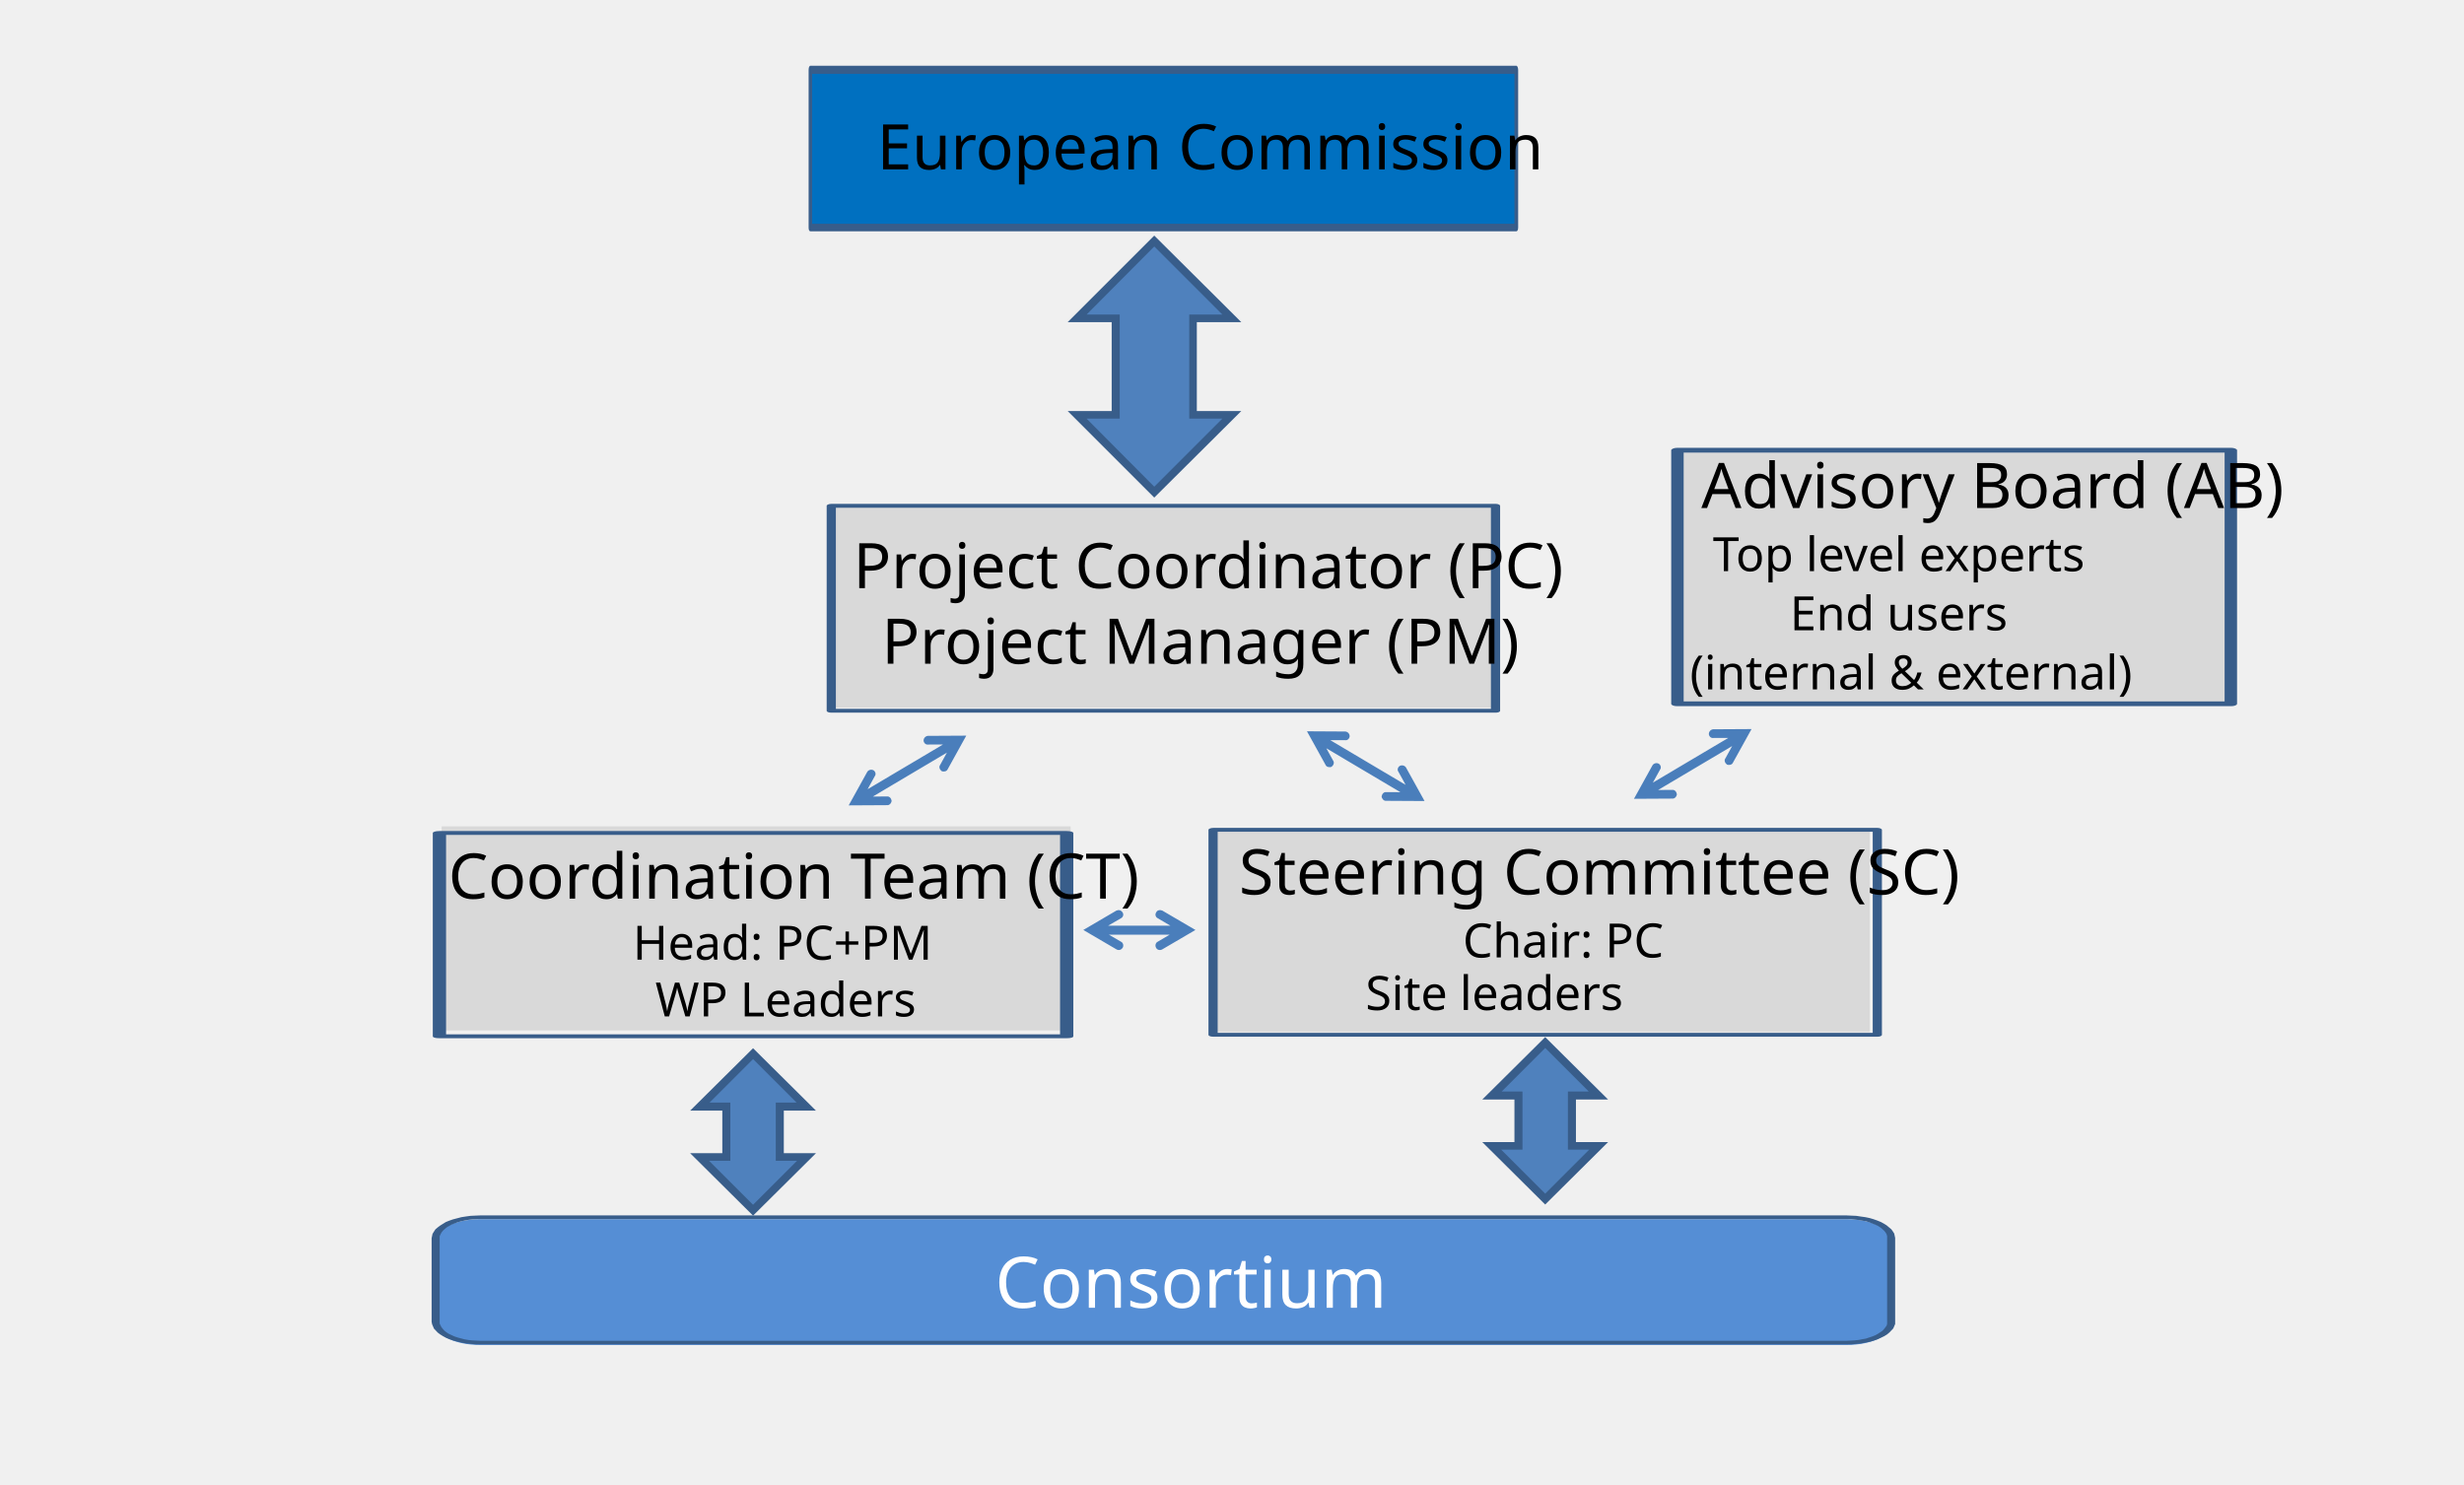
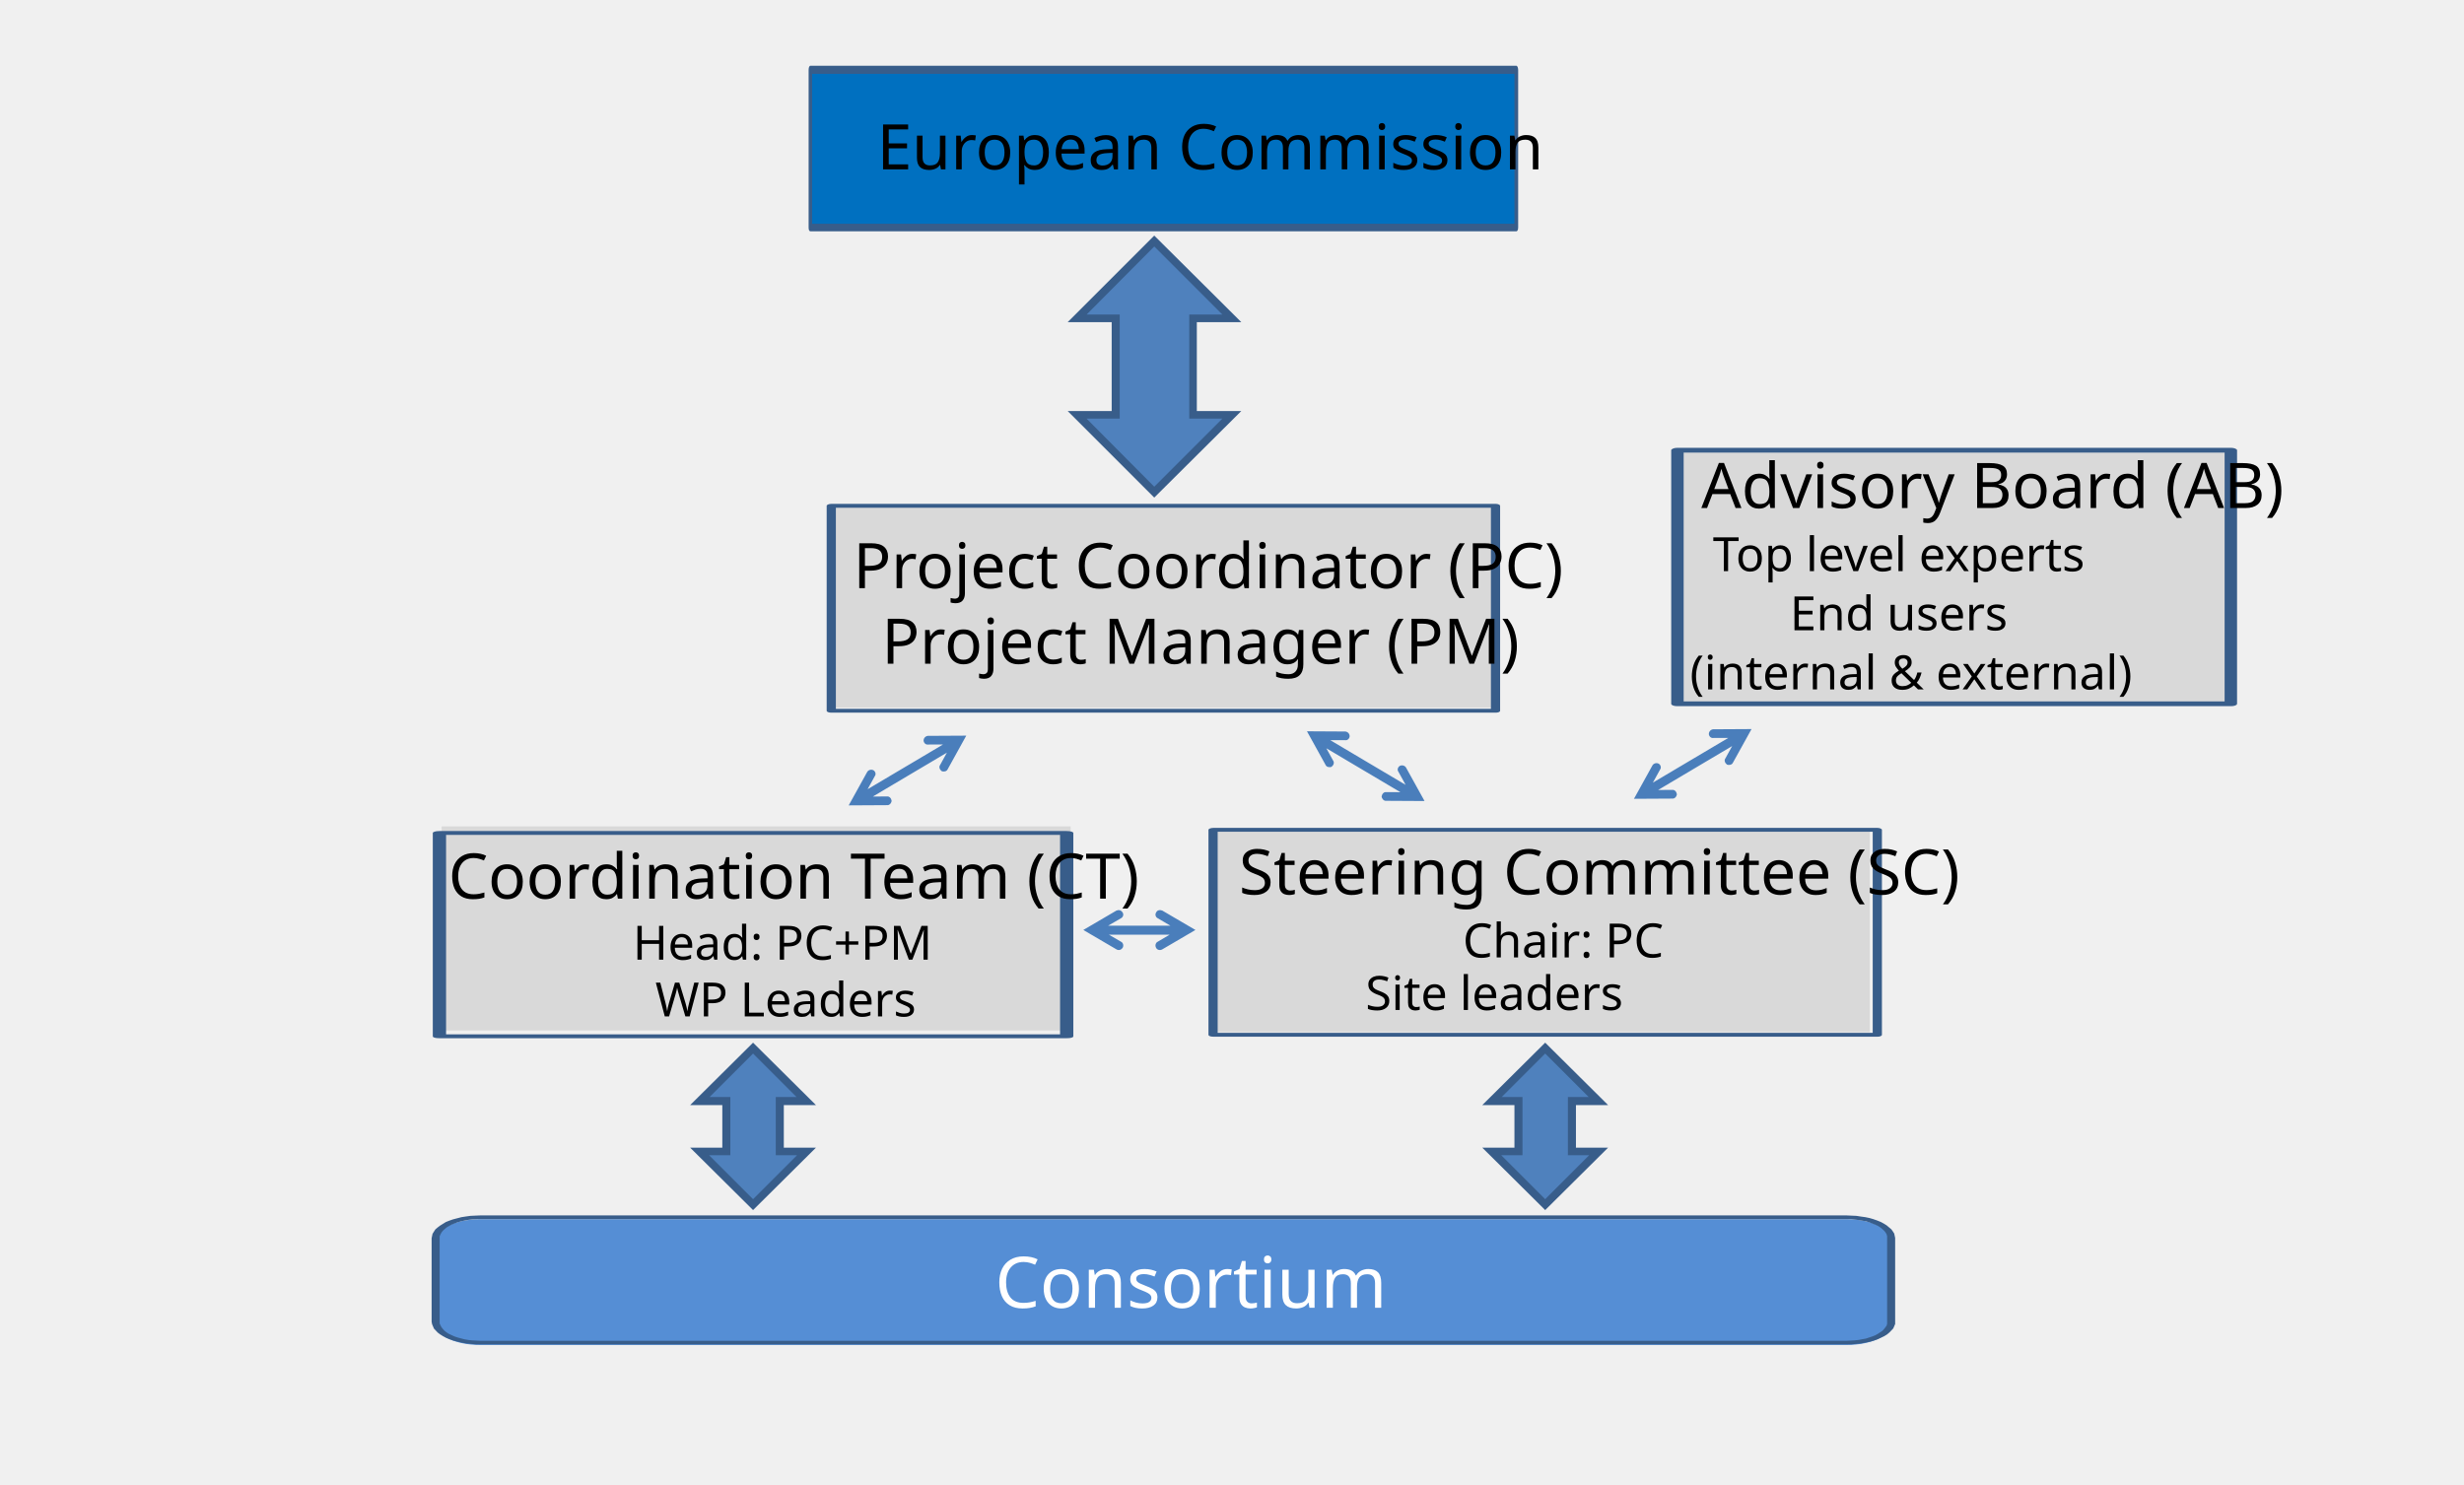
<svg xmlns="http://www.w3.org/2000/svg" xmlns:xlink="http://www.w3.org/1999/xlink" version="1.1" id="svg2" xml:space="preserve" width="833.441" height="502.225" viewBox="0 0 833.441 502.225">
  <defs id="defs6">
    <clipPath clipPathUnits="userSpaceOnUse" id="clipPath20">
      <path d="M 60.951,567.52 H 780.95 v -540 H 60.951 Z" id="path18" style="clip-rule:evenodd" />
    </clipPath>
    <clipPath clipPathUnits="userSpaceOnUse" id="clipPath26">
      <path d="M 0,0 H 842 V 595 H 0 Z" id="path24" />
    </clipPath>
    <clipPath clipPathUnits="userSpaceOnUse" id="clipPath36">
      <path d="M 0,0 H 842 V 595 H 0 Z" id="path34" />
    </clipPath>
  </defs>
  <g id="g10" transform="matrix(1.333333,0,0,-1.333333,-154.0727,699.6259)">
    <g id="g12" />
    <g id="g5331" transform="translate(21.59323,-12.41437)">
      <path id="path42" style="fill:#0070c0;fill-opacity:1;fill-rule:evenodd;stroke:none;stroke-width:0.683" d="m 299.24,479.404 h 179.714 v 39.96 H 299.24 Z" />
      <path id="path44" style="fill:#385d8a;fill-opacity:1;fill-rule:nonzero;stroke:none;stroke-width:0.681" d="m 299.096,519.364 c 0,0.6 0.167,1.08 0.446,1.08 h 179.11 c 0.223,0 0.446,-0.48 0.446,-1.08 v -39.96 c 0,-0.6 -0.223,-0.96 -0.446,-0.96 h -179.11 c -0.279,0 -0.446,0.36 -0.446,0.96 z m 0.892,-39.96 -0.446,0.96 h 179.11 l -0.502,-0.96 v 39.96 l 0.502,-0.96 h -179.11 l 0.446,0.96" />
      <g transform="rotate(-90,314.8249,280.7394)" id="g46">
        <text id="text50" style="font-variant:normal;font-weight:normal;font-size:15.96px;font-family:Calibri;-inkscape-font-specification:Calibri;writing-mode:lr-tb;fill:#000000;fill-opacity:1;fill-rule:nonzero;stroke:none" transform="matrix(0,1,1,0,101.4,282.351)">
          <tspan id="tspan48" y="0" x="0 7.795 16.196 21.485 29.887 38.288 46.211 53.894 62.295 66.132 74.645 83.046 95.773 108.499 112.208 118.439 124.67 128.379 136.78">European Commission</tspan>
        </text>
      </g>
    </g>
    <g id="g1487" transform="translate(32.16452,-7.495343)">
      <path id="path52" style="fill:#d9d9d9;fill-opacity:1;fill-rule:evenodd;stroke:none;stroke-width:0.753" d="M 391.166,270.323 H 557.712 V 321.537 H 391.166 Z" />
      <path id="path54" style="fill:#385d8a;fill-opacity:1;fill-rule:nonzero;stroke:none;stroke-width:0.764" d="m 389.962,321.659 c 0,0.245 0.549,0.489 1.235,0.489 h 168.51 c 0.549,0 1.098,-0.245 1.098,-0.489 v -52.005 c 0,-0.306 -0.549,-0.489 -1.098,-0.489 H 391.197 c -0.686,0 -1.235,0.184 -1.235,0.489 z m 2.333,-52.005 -1.098,0.489 h 168.51 l -1.235,-0.489 v 52.005 l 1.235,-0.489 H 391.197 l 1.098,0.489" />
      <g transform="rotate(-90,246.4318,305.6822)" id="g64">
        <text id="text68" style="font-variant:normal;font-weight:normal;font-size:15.96px;font-family:Calibri;-inkscape-font-specification:Calibri;writing-mode:lr-tb;fill:#000000;fill-opacity:1;fill-rule:nonzero;stroke:none" transform="matrix(0,1,1,0,246.84,456.951)">
          <tspan id="tspan66" y="0" x="0">Steering Committee (SC)</tspan>
        </text>
      </g>
      <g transform="rotate(-90,280.8046,290.0027)" id="g76">
        <text id="text80" style="font-variant:normal;font-weight:normal;font-size:12px;font-family:Calibri;-inkscape-font-specification:Calibri;writing-mode:lr-tb;fill:#000000;fill-opacity:1;fill-rule:nonzero;stroke:none" transform="matrix(0,1,1,0,281.52,463.671)">
          <tspan id="tspan78" y="0" x="0 6.358 12.715 18.473 21.23 25.44 28.69 31.207 37.457">Chair: PC</tspan>
        </text>
      </g>
      <g transform="rotate(-90,281.2162,290.6479)" id="g84">
        <text id="text88" style="font-variant:normal;font-weight:normal;font-size:12px;font-family:Calibri;-inkscape-font-specification:Calibri;text-align:center;writing-mode:lr-tb;text-anchor:middle;fill:#000000;fill-opacity:1;fill-rule:nonzero;stroke:none" transform="matrix(0,1,1,0,0,0)" x="485.95" y="295.92">
          <tspan id="tspan86" y="295.92" x="485.95">Site leaders</tspan>
        </text>
      </g>
    </g>
    <g id="g5300" transform="translate(28.77878,-1.153463)">
      <path id="path56" style="fill:#d9d9d9;fill-opacity:1;fill-rule:evenodd;stroke:none;stroke-width:0.945" d="M 198.817,264.408 H 358.38 v 51.778 H 198.817 Z" />
      <path id="path58" style="fill:#385d8a;fill-opacity:1;fill-rule:nonzero;stroke:none;stroke-width:0.942" d="m 196.569,314.519 c 0,0.243 0.631,0.486 1.684,0.486 h 159.129 c 1.052,0 1.684,-0.243 1.684,-0.486 v -51.59 c 0,-0.303 -0.631,-0.486 -1.684,-0.486 H 198.253 c -1.052,0 -1.684,0.182 -1.684,0.486 z m 3.368,-51.59 -1.684,0.486 h 159.129 l -1.684,-0.486 v 51.59 l 1.684,-0.486 H 198.253 l 1.684,0.486" />
      <g transform="rotate(-90,223.578,322.3288)" id="g90">
        <text id="text94" style="font-variant:normal;font-weight:normal;font-size:15.96px;font-family:Calibri;-inkscape-font-specification:Calibri;writing-mode:lr-tb;fill:#000000;fill-opacity:1;fill-rule:nonzero;stroke:none" transform="matrix(0,1,1,0,248.04,299.271)">
          <tspan id="tspan92" y="0" x="0 8.516 16.905 25.293 30.586 38.974 42.687 51.075 58.634 64.038 67.75 76.139">Coordination Team (CT)</tspan>
        </text>
      </g>
      <g transform="rotate(-90,252.0747,313.018)" id="g102">
        <text id="text106" style="font-variant:normal;font-weight:normal;font-size:12px;font-family:Calibri;-inkscape-font-specification:Calibri;writing-mode:lr-tb;fill:#000000;fill-opacity:1;fill-rule:nonzero;stroke:none" transform="matrix(0,1,1,0,282.72,308.271)">
          <tspan id="tspan104" y="0" x="0 7.44 13.44 19.2 25.56 28.8 31.44 37.68 44.04 50.04 56.28">Head: PC+PM</tspan>
        </text>
      </g>
      <g transform="rotate(-90,252.639,312.4537)" id="g110">
        <text id="text114" style="font-variant:normal;font-weight:normal;font-size:12px;font-family:Calibri;-inkscape-font-specification:Calibri;writing-mode:lr-tb;fill:#000000;fill-opacity:1;fill-rule:nonzero;stroke:none" transform="matrix(0,1,1,0,297.12,312.831)">
          <tspan id="tspan112" y="0" x="0 10.685 16.93 19.694 24.727 30.732 36.497 42.85 48.854 52.819">WP Leaders</tspan>
        </text>
      </g>
    </g>
    <g id="g128" transform="rotate(-90,318.7195,343.9953)" />
    <path d="m 392.656,289.834 h 23.88 v -2.28 h -23.88 z m 6.12,-6 -8.4,4.92 8.4,4.92 c 0.6,0.24 1.2,0.12 1.56,-0.48 0.36,-0.48 0.12,-1.2 -0.36,-1.44 l -6.84,-3.96 v 1.92 l 6.84,-3.96 c 0.48,-0.24 0.72,-0.96 0.36,-1.56 -0.36,-0.48 -0.96,-0.72 -1.56,-0.36 z m 11.64,9.84 8.4,-4.92 -8.4,-4.92 c -0.6,-0.36 -1.32,-0.12 -1.56,0.36 -0.36,0.6 -0.12,1.32 0.36,1.56 l 6.72,3.96 v -1.92 l -6.72,3.96 c -0.48,0.24 -0.72,0.96 -0.36,1.44 0.24,0.6 0.96,0.72 1.56,0.48" style="fill:#4a7ebb;fill-opacity:1;fill-rule:nonzero;stroke:none" id="path180" />
    <path d="m 226.131,210.018 c 0,2.928 5.04,5.349 11.28,5.349 h 346.56 c 6.24,0 11.4,-2.421 11.4,-5.349 v -21.284 c 0,-2.928 -5.16,-5.293 -11.4,-5.293 h -346.56 c -6.24,0 -11.28,2.365 -11.28,5.293" style="fill:#558ed5;fill-opacity:1;fill-rule:evenodd;stroke:none;stroke-width:0.685" id="path186" />
    <path d="m 225.05,210.547 0.12,0.561 0.12,0.561 0.36,0.561 0.36,0.561 0.6,0.505 0.6,0.449 0.72,0.449 0.72,0.449 0.84,0.337 0.96,0.337 1.08,0.281 1.08,0.281 1.08,0.168 1.2,0.168 1.2,0.056 1.32,0.056 h 346.56 l 1.2,-0.056 1.32,-0.056 1.08,-0.168 1.2,-0.168 1.08,-0.224 0.96,-0.281 0.96,-0.337 0.96,-0.393 0.72,-0.393 0.72,-0.449 0.6,-0.505 0.6,-0.505 0.36,-0.505 0.36,-0.561 0.12,-0.561 0.12,-0.561 v -21.83 l -0.24,-0.561 -0.24,-0.561 -0.48,-0.505 -0.48,-0.505 -0.6,-0.505 -0.72,-0.449 -0.84,-0.393 -0.84,-0.393 -0.96,-0.337 -0.96,-0.281 -1.08,-0.224 -1.2,-0.224 -1.2,-0.112 -1.2,-0.112 h -349.08 l -1.2,0.112 -1.2,0.112 -1.2,0.224 -0.96,0.224 -1.08,0.281 -0.96,0.337 -0.84,0.337 -0.84,0.449 -0.72,0.449 -0.6,0.449 -0.48,0.505 -0.48,0.505 -0.24,0.561 -0.24,0.561 -0.12,0.617 z m 2.04,-21.157 v -0.505 l 0.24,-0.505 0.24,-0.449 0.36,-0.449 0.36,-0.393 0.48,-0.393 0.6,-0.393 0.72,-0.337 0.72,-0.337 0.84,-0.281 0.84,-0.224 0.84,-0.224 0.96,-0.168 0.96,-0.112 1.08,-0.056 1.08,-0.056 h 346.56 l 1.08,0.056 0.96,0.056 1.08,0.112 0.84,0.168 0.96,0.168 0.84,0.281 0.84,0.281 0.72,0.281 0.6,0.337 0.6,0.393 0.6,0.393 0.36,0.393 0.36,0.449 0.36,0.505 0.12,0.449 v 22.223 l -0.12,0.449 -0.24,0.449 -0.36,0.449 -0.48,0.449 -0.48,0.393 -0.6,0.393 -0.72,0.337 -0.72,0.281 -0.72,0.281 -0.84,0.281 -0.96,0.168 -0.96,0.168 -0.96,0.112 -0.96,0.112 h -348.72 l -1.08,-0.056 -0.96,-0.112 -0.96,-0.168 -0.96,-0.224 -0.84,-0.224 -0.72,-0.281 -0.84,-0.337 -0.6,-0.337 -0.6,-0.337 -0.48,-0.393 -0.48,-0.449 -0.36,-0.449 -0.24,-0.449 -0.24,-0.505 v -0.505" style="fill:#385d8a;fill-opacity:1;fill-rule:nonzero;stroke:none;stroke-width:0.684" id="path188" />
    <g id="g190" transform="rotate(-90,284.34,302.7599)">
      <text transform="matrix(0,1,1,0,394.2,386.391)" style="font-variant:normal;font-weight:normal;font-size:18px;font-family:Calibri;-inkscape-font-specification:Calibri;writing-mode:lr-tb;fill:#ffffff;fill-opacity:1;fill-rule:nonzero;stroke:none" id="text194">
        <tspan x="0 9.596 19.066 28.535 35.611 45.081 51.329 57.325 61.394 70.864" y="0" id="tspan192">Consortium</tspan>
      </text>
    </g>
-     <g id="g1317" transform="translate(-35.03445,-22.57159)">
+     <g id="g1317" transform="translate(-35.03445,-21.16087)">
      <g id="g1312">
        <path d="m 328.19,266.44 13.44,13.56 13.56,-13.56 h -6.84 v -12.72 h 6.84 l -13.56,-13.56 -13.44,13.56 h 6.72 v 12.72" style="fill:#4f81bd;fill-opacity:1;fill-rule:evenodd;stroke:none" id="path196" />
        <path d="m 325.67,265.48 15.96,15.84 15.96,-15.84 h -9.24 l 1.08,0.96 v -12.72 l -1.08,0.96 h 9.24 l -15.96,-15.84 -15.96,15.84 h 9.24 l -1.08,-0.96 v 12.72 l 1.08,-0.96 z m 10.2,2.04 v -14.76 h -7.68 l 0.6,1.68 13.56,-13.56 h -1.44 l 13.56,13.56 0.72,-1.68 h -7.8 v 14.76 h 7.8 l -0.72,-1.8 -13.56,13.56 h 1.44 l -13.56,-13.56 -0.6,1.8" style="fill:#385d8a;fill-opacity:1;fill-rule:nonzero;stroke:none" id="path198" />
      </g>
    </g>
    <g id="g1238" transform="translate(72.14294,-2.25716)">
      <path id="path212" style="fill:#4f81bd;fill-opacity:1;fill-rule:evenodd;stroke:none" d="m 316.67,446.2 19.56,19.68 19.68,-19.68 h -9.84 v -24.48 h 9.84 l -19.68,-19.68 -19.56,19.68 h 9.72 v 24.48" />
      <path id="path214" style="fill:#385d8a;fill-opacity:1;fill-rule:nonzero;stroke:none" d="m 314.27,445.24 21.96,21.96 22.08,-21.96 h -12.24 l 0.96,0.96 v -24.48 l -0.96,0.96 h 12.24 l -22.08,-21.96 -21.96,21.96 h 12.12 l -0.96,-0.96 v 24.48 l 0.96,-0.96 z m 13.2,1.92 v -26.4 h -10.8 l 0.72,1.68 19.56,-19.68 h -1.44 l 19.68,19.68 0.72,-1.68 h -10.8 v 26.4 h 10.8 l -0.72,-1.68 -19.68,19.68 h 1.44 l -19.56,-19.68 -0.72,1.68" />
    </g>
-     <use x="0" y="0" xlink:href="#g1317" id="use1356" transform="translate(200.9518,2.821449)" width="100%" height="100%" />
+     <use x="0" y="0" xlink:href="#g1317" id="use1356" transform="translate(200.9518)" width="100%" height="100%" />
    <g id="g76-2" transform="rotate(-90,285.2989,370.3185)" />
    <g id="g84-2" transform="rotate(-90,285.5811,370.6007)" />
    <g id="g5380" transform="translate(0,-9.592926)">
      <path id="path52-7" style="fill:#d9d9d9;fill-opacity:1;fill-rule:evenodd;stroke:none;stroke-width:0.753" d="m 327.418,354.762 h 166.546 v 51.214 H 327.418 Z" />
      <path id="path54-5" style="fill:#385d8a;fill-opacity:1;fill-rule:nonzero;stroke:none;stroke-width:0.764" d="m 325.269,405.976 c 0,0.245 0.549,0.489 1.235,0.489 h 168.51 c 0.549,0 1.098,-0.245 1.098,-0.489 v -52.005 c 0,-0.306 -0.549,-0.489 -1.098,-0.489 H 326.504 c -0.686,0 -1.235,0.184 -1.235,0.489 z m 2.333,-52.005 -1.098,0.489 h 168.51 l -1.235,-0.489 v 52.005 l 1.235,-0.489 H 326.504 l 1.098,0.489" />
      <g transform="rotate(-90,253.4778,378.4395)" id="g64-3">
        <text id="text68-5" style="font-variant:normal;font-weight:normal;font-size:15.96px;font-family:Calibri;-inkscape-font-specification:Calibri;writing-mode:lr-tb;fill:#000000;fill-opacity:1;fill-rule:nonzero;stroke:none" transform="matrix(0,1,1,0,246.84,456.951)">
          <tspan id="tspan66-6" y="0" x="0">Project Coordinator (PC)</tspan>
        </text>
      </g>
      <g transform="rotate(-90,242.1503,368.9088)" id="g64-3-9">
        <text y="245.147" x="465.98" id="text68-5-3" style="font-variant:normal;font-weight:normal;font-size:15.96px;font-family:Calibri;-inkscape-font-specification:Calibri;writing-mode:lr-tb;fill:#000000;fill-opacity:1;fill-rule:nonzero;stroke:none" transform="matrix(0,1,1,0,0,0)">
          <tspan id="tspan66-6-6" y="245.147" x="465.98">Project Manager (PM)</tspan>
        </text>
      </g>
    </g>
    <path d="m 332.163,322.397 26.112,15.489 1.163,-1.961 -26.112,-15.489 z m 8.428,-1.977 -9.735,-0.054 4.714,8.517 c 0.29,0.451 0.971,0.715 1.587,0.383 0.451,-0.29 0.715,-0.971 0.322,-1.483 v 0 l -3.759,-6.834 -0.98,1.651 7.8,0.023 c 0.638,0.1 1.109,-0.458 1.209,-1.097 -0.065,-0.597 -0.562,-1.17 -1.158,-1.106 z m 10.358,17.585 9.735,0.054 -4.714,-8.517 c -0.229,-0.555 -0.971,-0.715 -1.525,-0.486 -0.513,0.394 -0.777,1.074 -0.383,1.587 v 0 l 3.759,6.834 0.98,-1.651 -7.8,-0.023 c -0.638,-0.1 -1.109,0.458 -1.147,0.994 0.004,0.7 0.562,1.17 1.097,1.209" style="fill:#4a7ebb;fill-opacity:1;fill-rule:nonzero;stroke:none;stroke-width:1" id="path182-6" />
    <path d="m 475.635,323.501 -26.112,15.489 -1.163,-1.961 26.112,-15.489 z m -8.428,-1.977 9.735,-0.054 -4.714,8.517 c -0.29,0.451 -0.971,0.715 -1.587,0.383 -0.451,-0.29 -0.715,-0.971 -0.322,-1.483 v 0 l 3.759,-6.834 0.98,1.651 -7.8,0.023 c -0.638,0.1 -1.109,-0.458 -1.209,-1.097 0.065,-0.597 0.562,-1.17 1.158,-1.106 z m -10.358,17.585 -9.735,0.054 4.714,-8.517 c 0.229,-0.555 0.971,-0.715 1.525,-0.486 0.513,0.394 0.777,1.074 0.383,1.587 v 0 l -3.759,6.834 -0.98,-1.651 7.8,-0.023 c 0.638,-0.1 1.109,0.458 1.147,0.994 -0.004,0.7 -0.562,1.17 -1.097,1.209" style="fill:#4a7ebb;fill-opacity:1;fill-rule:nonzero;stroke:none;stroke-width:1" id="path182-6-2" />
    <g id="g5569" transform="translate(-2.257159,-12.41437)">
      <g transform="matrix(1.5475,0,0,0.7735759,-335.917,89.34382)" id="g5435">
        <path d="m 568.127,348.195 h 90.84 v 82.209 h -90.84 z" style="fill:#d9d9d9;fill-opacity:1;fill-rule:evenodd;stroke:none;stroke-width:0.898" id="path60" />
        <path d="m 567.167,431.186 c 0,0.391 0.48,0.783 0.96,0.783 h 90.84 c 0.48,0 0.96,-0.391 0.96,-0.783 v -83.169 c 0,-0.489 -0.48,-0.783 -0.96,-0.783 h -90.84 c -0.48,0 -0.96,0.294 -0.96,0.783 z m 2.04,-83.169 -1.08,0.783 h 90.84 l -1.08,-0.783 v 83.169 l 1.08,-0.783 h -90.84 l 1.08,0.783" style="fill:#385d8a;fill-opacity:1;fill-rule:nonzero;stroke:none;stroke-width:0.903" id="path62" />
      </g>
      <text transform="scale(1,-1)" style="font-variant:normal;font-weight:normal;font-size:15.96px;font-family:Calibri;-inkscape-font-specification:Calibri;writing-mode:lr-tb;fill:#000000;fill-opacity:1;fill-rule:nonzero;stroke:none;stroke-width:1" id="text68-6" x="549.415" y="-408.238">
        <tspan x="549.415" y="-408.238" id="tspan66-4" style="stroke-width:1">Advisory Board (AB)</tspan>
      </text>
      <text transform="scale(1,-1)" style="font-variant:normal;font-weight:normal;font-size:12px;font-family:Calibri;-inkscape-font-specification:Calibri;text-align:center;writing-mode:lr-tb;text-anchor:middle;fill:#000000;fill-opacity:1;fill-rule:nonzero;stroke:none;stroke-width:1" id="text106-7" x="613.544" y="-392.219">
        <tspan x="613.544" y="-392.219" id="tspan104-9" style="text-align:center;text-anchor:middle;stroke-width:1">Top level experts</tspan>
        <tspan id="tspan5527" x="613.544" y="-377.219" style="text-align:center;text-anchor:middle;stroke-width:1">End users</tspan>
        <tspan id="tspan5529" x="613.544" y="-362.219" style="text-align:center;text-anchor:middle;stroke-width:1">(internal &amp; external)</tspan>
      </text>
    </g>
    <path d="m 531.372,324.065 26.112,15.489 1.163,-1.961 -26.112,-15.489 z m 8.428,-1.977 -9.735,-0.054 4.714,8.517 c 0.29,0.451 0.971,0.715 1.587,0.383 0.451,-0.29 0.715,-0.971 0.322,-1.483 v 0 l -3.759,-6.834 -0.98,1.651 7.8,0.023 c 0.638,0.1 1.109,-0.458 1.209,-1.097 -0.065,-0.597 -0.562,-1.17 -1.158,-1.106 z m 10.358,17.585 9.735,0.054 -4.714,-8.517 c -0.229,-0.555 -0.971,-0.715 -1.525,-0.486 -0.513,0.394 -0.777,1.074 -0.383,1.587 v 0 l 3.759,6.834 0.98,-1.651 -7.8,-0.023 c -0.638,-0.1 -1.109,0.458 -1.147,0.994 0.004,0.7 0.562,1.17 1.097,1.209" style="fill:#4a7ebb;fill-opacity:1;fill-rule:nonzero;stroke:none;stroke-width:1" id="path182-6-7" />
  </g>
</svg>
